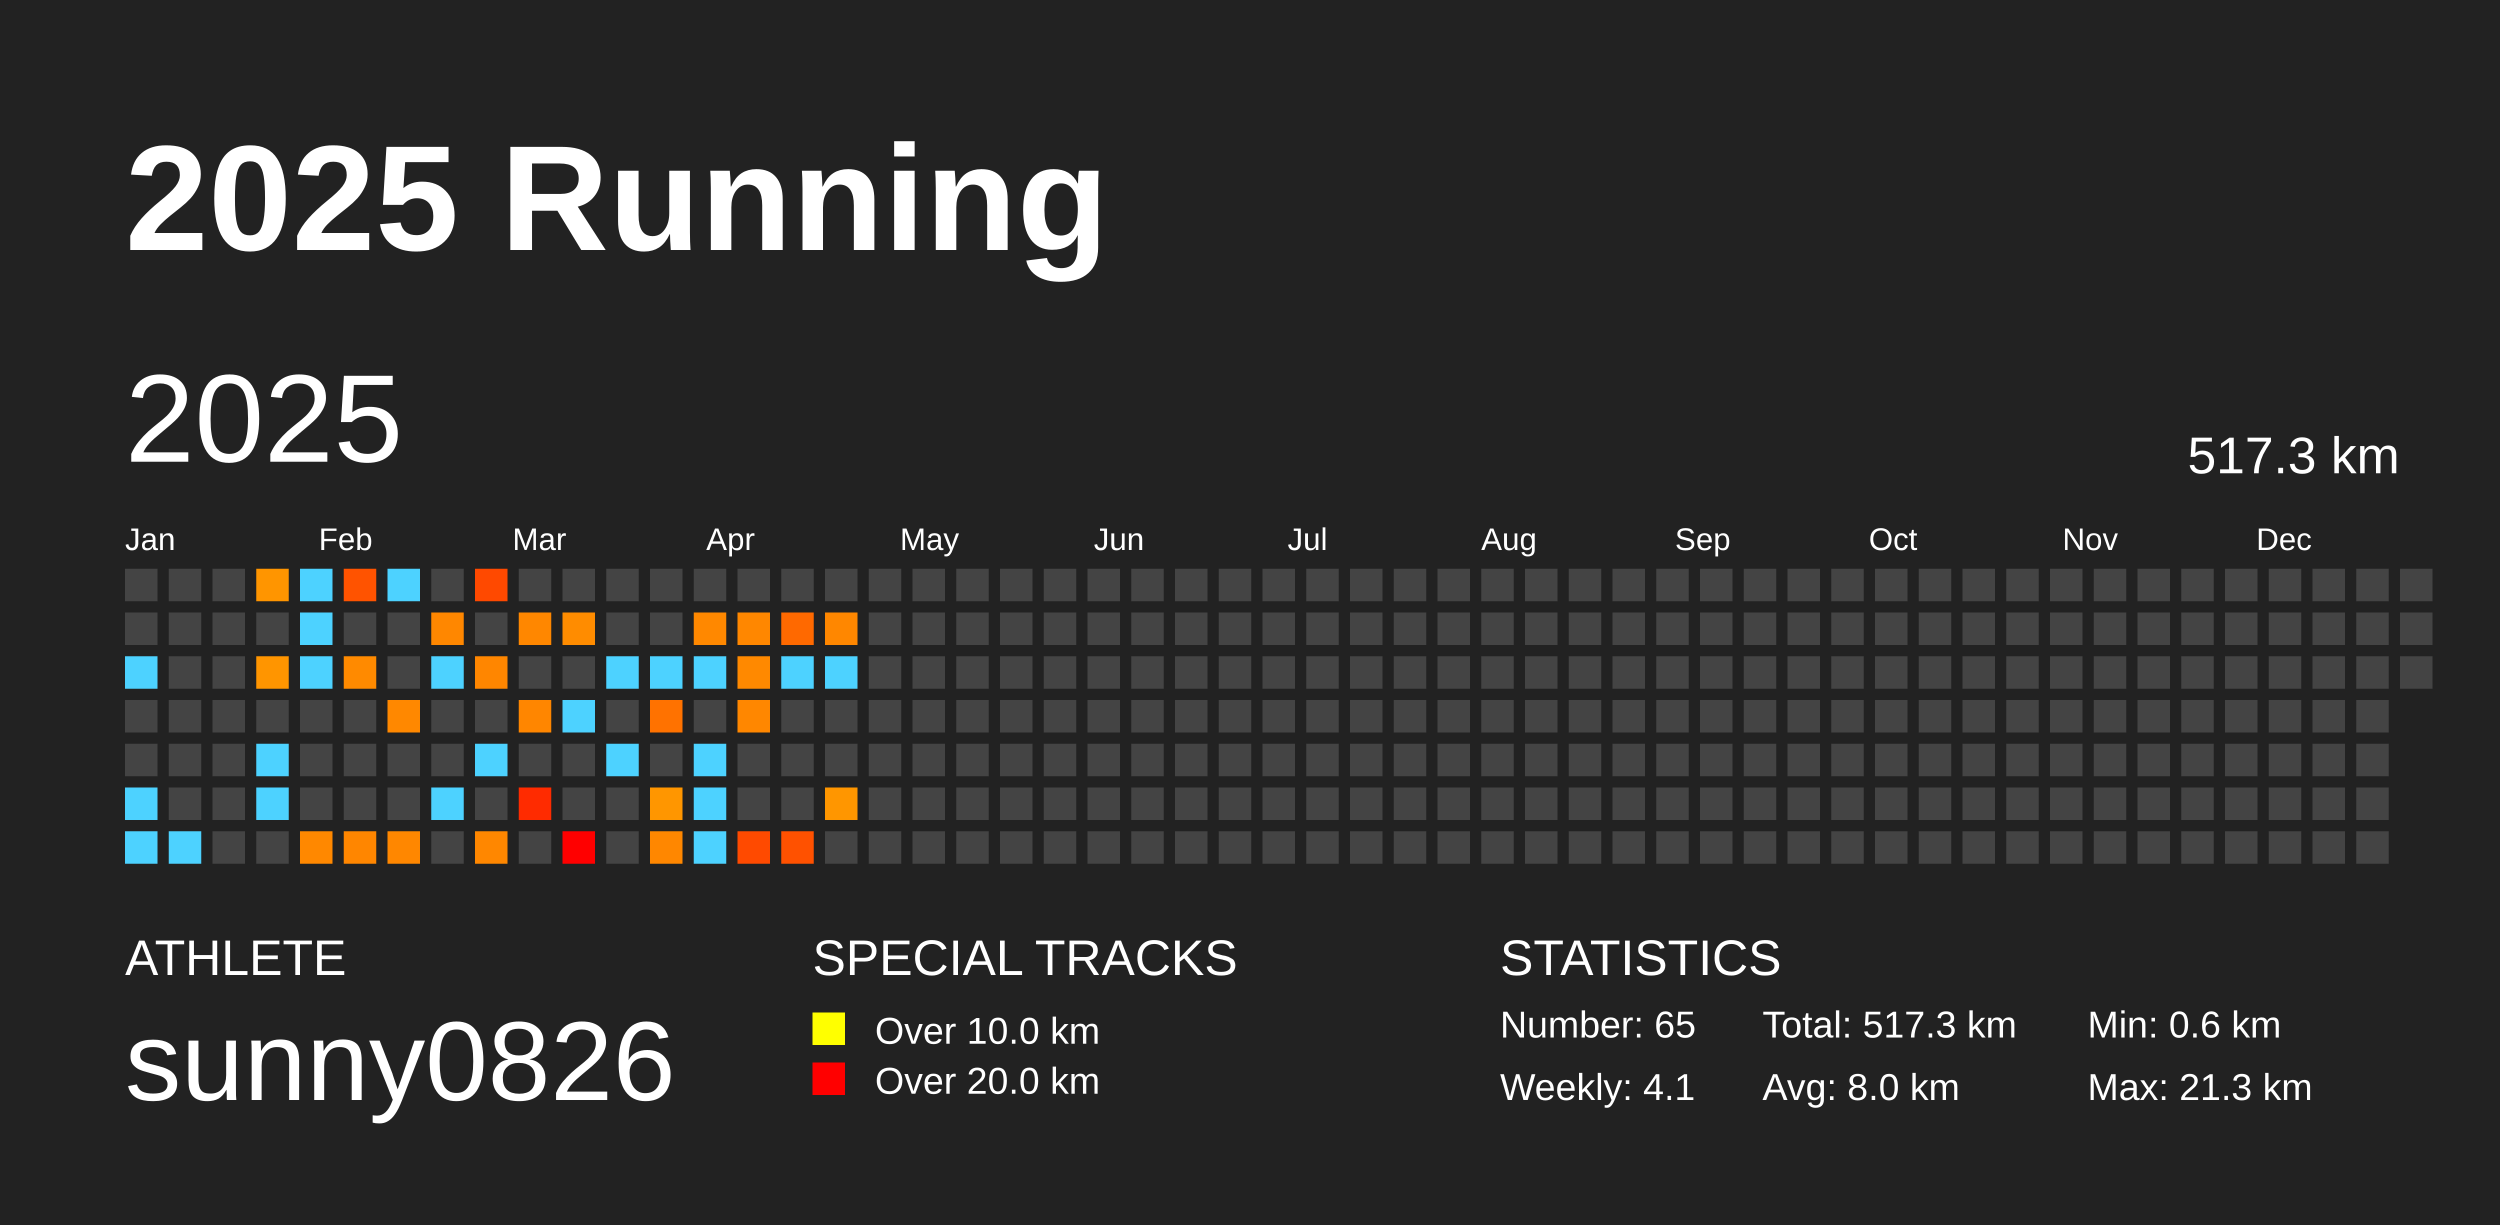
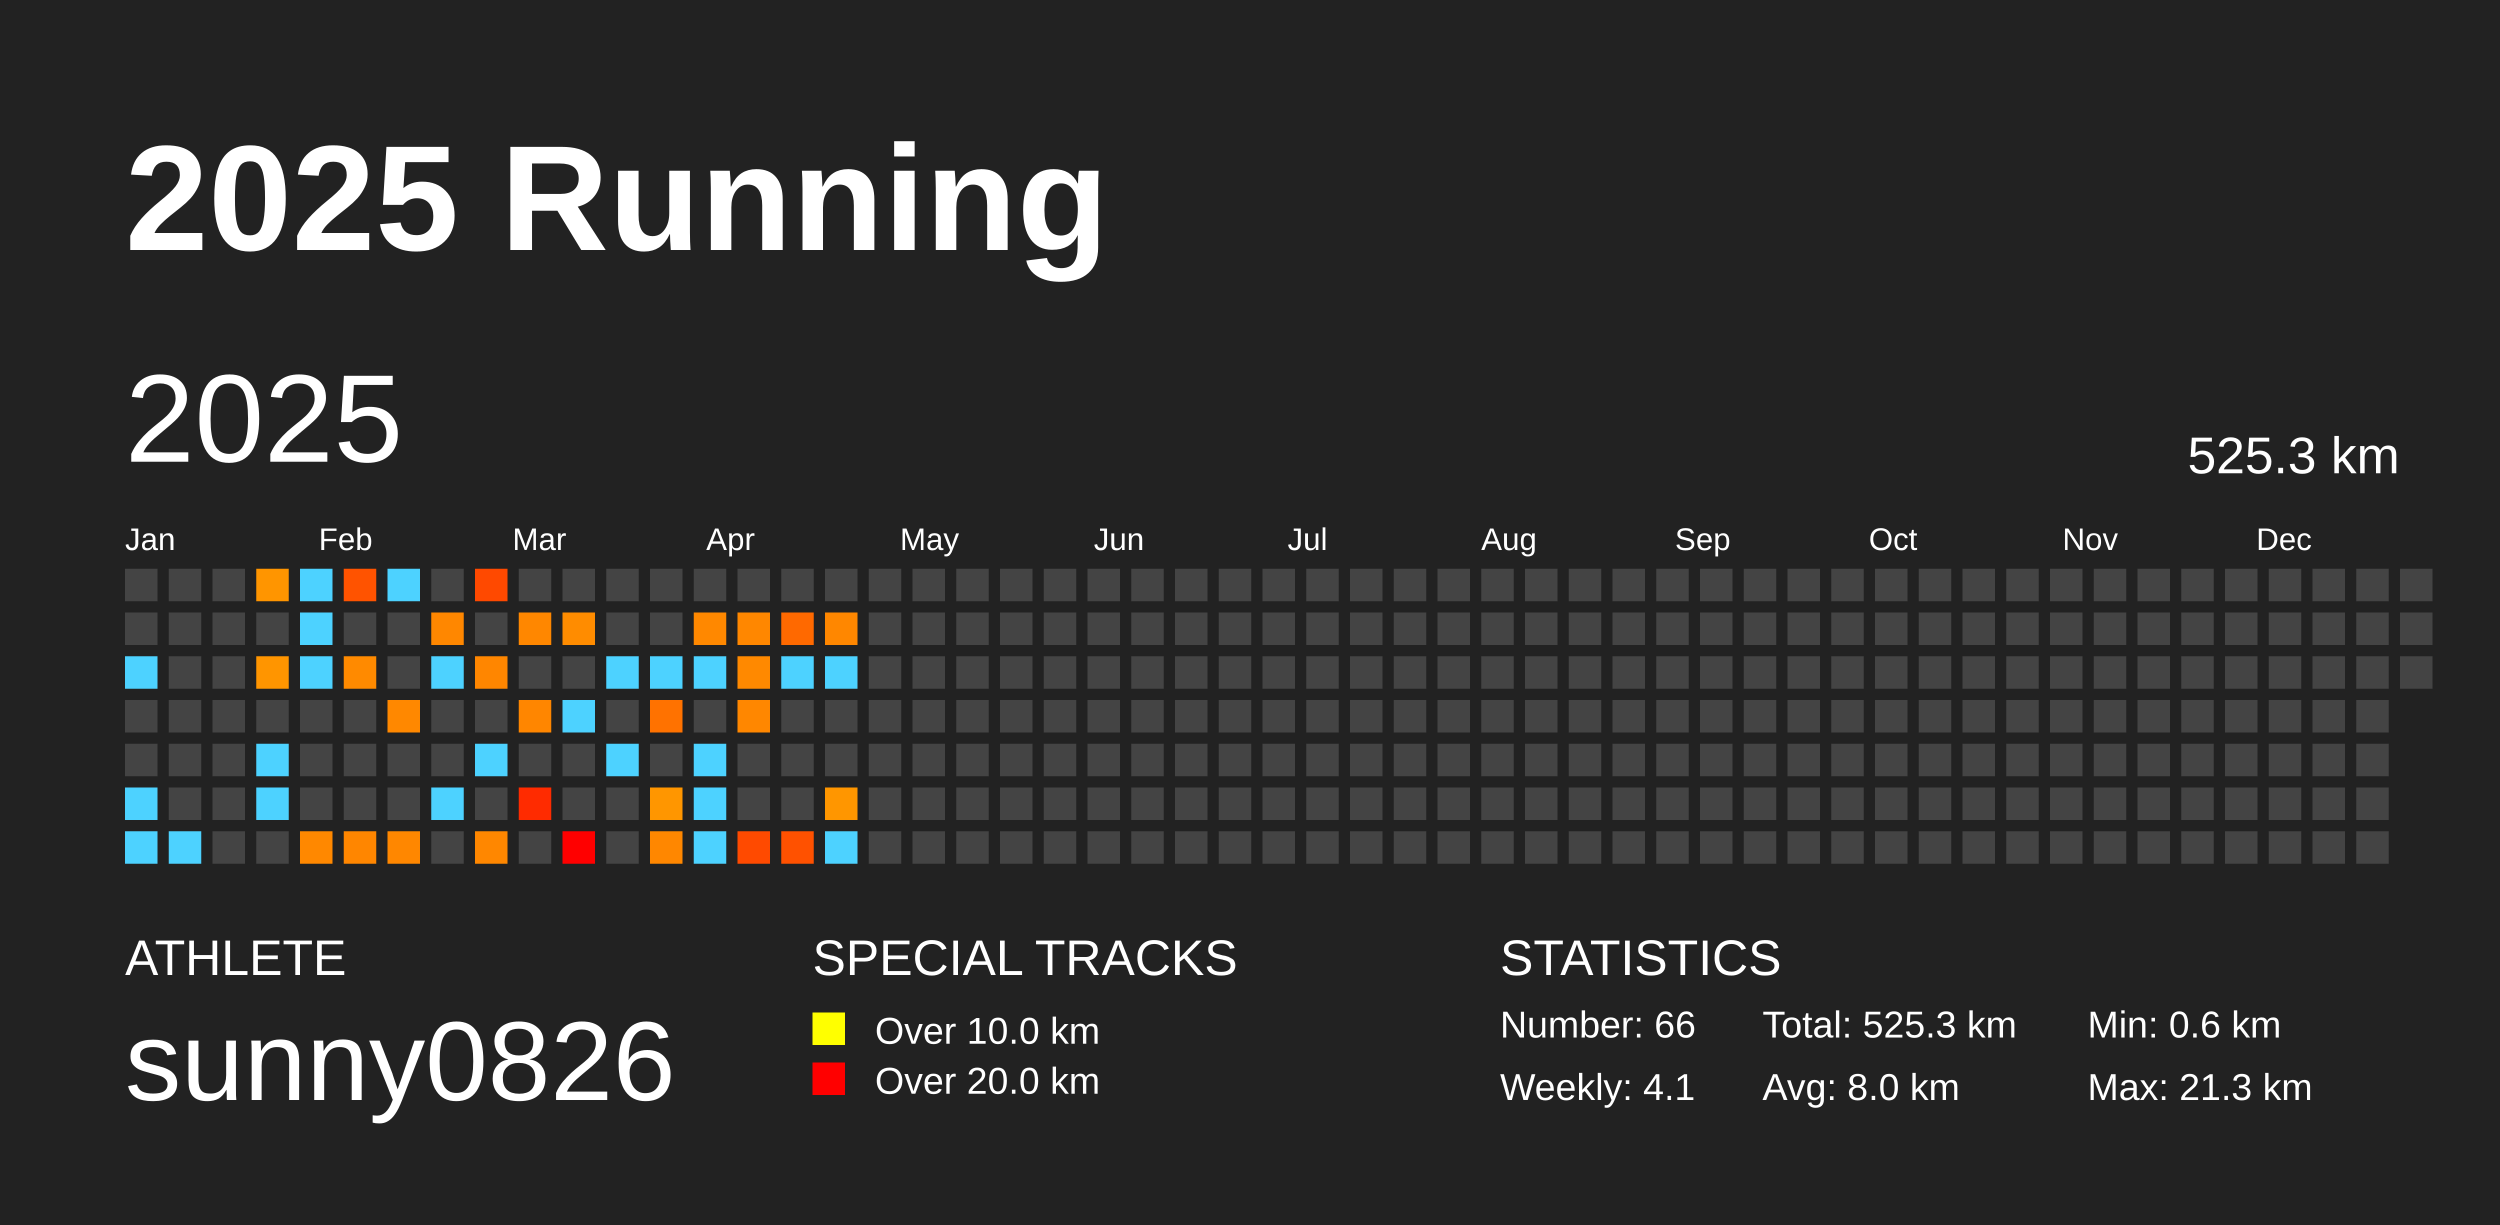
<svg xmlns="http://www.w3.org/2000/svg" baseProfile="full" height="98mm" version="1.1" viewBox="0,0,200,98" width="200mm">
  <defs />
  <rect fill="#222222" height="98" width="200" x="0" y="0" />
  <text fill="#FFFFFF" style="font-size:12px; font-family:Arial; font-weight:bold;" x="10" y="20">2025 Running</text>
  <text fill="#FFFFFF" style="font-size:4px; font-family:Arial" x="10" y="78">ATHLETE</text>
  <text fill="#FFFFFF" style="font-size:9px; font-family:Arial" x="10" y="88">sunny0826</text>
  <text fill="#FFFFFF" style="font-size:4px; font-family:Arial" x="65" y="78">SPECIAL TRACKS</text>
  <rect fill="yellow" height="2.6" width="2.6" x="65" y="81" />
  <text fill="#FFFFFF" style="font-size:3px; font-family:Arial" x="70" y="83.5">Over 10.0 km</text>
  <rect fill="red" height="2.6" width="2.6" x="65" y="85" />
  <text fill="#FFFFFF" style="font-size:3px; font-family:Arial" x="70" y="87.5">Over 20.0 km</text>
  <text fill="#FFFFFF" style="font-size:4px; font-family:Arial" x="120" y="78">STATISTICS</text>
-   <text fill="#FFFFFF" style="font-size:3px; font-family:Arial" x="120" y="83">Number: 65</text>
+   <text fill="#FFFFFF" style="font-size:3px; font-family:Arial" x="120" y="83">Number: 66</text>
  <text fill="#FFFFFF" style="font-size:3px; font-family:Arial" x="120" y="88">Weekly: 4.1</text>
-   <text fill="#FFFFFF" style="font-size:3px; font-family:Arial" x="141" y="83">Total: 517.3 km</text>
+   <text fill="#FFFFFF" style="font-size:3px; font-family:Arial" x="141" y="83">Total: 525.3 km</text>
  <text fill="#FFFFFF" style="font-size:3px; font-family:Arial" x="141" y="88">Avg: 8.0 km</text>
  <text fill="#FFFFFF" style="font-size:3px; font-family:Arial" x="167" y="83">Min: 0.6 km</text>
  <text fill="#FFFFFF" style="font-size:3px; font-family:Arial" x="167" y="88">Max: 21.3 km</text>
  <text dominant-baseline="hanging" fill="#FFFFFF" style="font-size:10.0px; font-family:Arial;" x="10" y="30">2025</text>
-   <text dominant-baseline="hanging" fill="#FFFFFF" style="font-size:4.125px; font-family:Arial;" x="175" y="35">517.3 km</text>
+   <text dominant-baseline="hanging" fill="#FFFFFF" style="font-size:4.125px; font-family:Arial;" x="175" y="35">525.3 km</text>
  <text fill="#FFFFFF" style="font-size:2.5px; font-family:Arial" x="10.0" y="44">Jan</text>
  <text fill="#FFFFFF" style="font-size:2.5px; font-family:Arial" x="25.5" y="44">Feb</text>
  <text fill="#FFFFFF" style="font-size:2.5px; font-family:Arial" x="41.0" y="44">Mar</text>
  <text fill="#FFFFFF" style="font-size:2.5px; font-family:Arial" x="56.5" y="44">Apr</text>
  <text fill="#FFFFFF" style="font-size:2.5px; font-family:Arial" x="72.0" y="44">May</text>
  <text fill="#FFFFFF" style="font-size:2.5px; font-family:Arial" x="87.5" y="44">Jun</text>
  <text fill="#FFFFFF" style="font-size:2.5px; font-family:Arial" x="103.0" y="44">Jul</text>
  <text fill="#FFFFFF" style="font-size:2.5px; font-family:Arial" x="118.5" y="44">Aug</text>
  <text fill="#FFFFFF" style="font-size:2.5px; font-family:Arial" x="134.0" y="44">Sep</text>
  <text fill="#FFFFFF" style="font-size:2.5px; font-family:Arial" x="149.5" y="44">Oct</text>
  <text fill="#FFFFFF" style="font-size:2.5px; font-family:Arial" x="165.0" y="44">Nov</text>
  <text fill="#FFFFFF" style="font-size:2.5px; font-family:Arial" x="180.5" y="44">Dec</text>
  <rect fill="#444444" height="2.6" width="2.6" x="10.0" y="45.5" />
  <rect fill="#444444" height="2.6" width="2.6" x="10.0" y="49.0" />
  <rect fill="#4dd2ff" height="2.6" width="2.6" x="10.0" y="52.5" />
  <rect fill="#444444" height="2.6" width="2.6" x="10.0" y="56.0" />
  <rect fill="#444444" height="2.6" width="2.6" x="10.0" y="59.5" />
  <rect fill="#4dd2ff" height="2.6" width="2.6" x="10.0" y="63.0" />
  <rect fill="#4dd2ff" height="2.6" width="2.6" x="10.0" y="66.5" />
  <rect fill="#444444" height="2.6" width="2.6" x="13.5" y="45.5" />
  <rect fill="#444444" height="2.6" width="2.6" x="13.5" y="49.0" />
  <rect fill="#444444" height="2.6" width="2.6" x="13.5" y="52.5" />
  <rect fill="#444444" height="2.6" width="2.6" x="13.5" y="56.0" />
  <rect fill="#444444" height="2.6" width="2.6" x="13.5" y="59.5" />
  <rect fill="#444444" height="2.6" width="2.6" x="13.5" y="63.0" />
  <rect fill="#4dd2ff" height="2.6" width="2.6" x="13.5" y="66.5" />
  <rect fill="#444444" height="2.6" width="2.6" x="17.0" y="45.5" />
  <rect fill="#444444" height="2.6" width="2.6" x="17.0" y="49.0" />
  <rect fill="#444444" height="2.6" width="2.6" x="17.0" y="52.5" />
  <rect fill="#444444" height="2.6" width="2.6" x="17.0" y="56.0" />
  <rect fill="#444444" height="2.6" width="2.6" x="17.0" y="59.5" />
  <rect fill="#444444" height="2.6" width="2.6" x="17.0" y="63.0" />
  <rect fill="#444444" height="2.6" width="2.6" x="17.0" y="66.5" />
  <rect fill="#ff9500" height="2.6" width="2.6" x="20.5" y="45.5" />
  <rect fill="#444444" height="2.6" width="2.6" x="20.5" y="49.0" />
  <rect fill="#ff9500" height="2.6" width="2.6" x="20.5" y="52.5" />
  <rect fill="#444444" height="2.6" width="2.6" x="20.5" y="56.0" />
  <rect fill="#4dd2ff" height="2.6" width="2.6" x="20.5" y="59.5" />
  <rect fill="#4dd2ff" height="2.6" width="2.6" x="20.5" y="63.0" />
  <rect fill="#444444" height="2.6" width="2.6" x="20.5" y="66.5" />
  <rect fill="#4dd2ff" height="2.6" width="2.6" x="24.0" y="45.5" />
  <rect fill="#4dd2ff" height="2.6" width="2.6" x="24.0" y="49.0" />
  <rect fill="#4dd2ff" height="2.6" width="2.6" x="24.0" y="52.5" />
  <rect fill="#444444" height="2.6" width="2.6" x="24.0" y="56.0" />
  <rect fill="#444444" height="2.6" width="2.6" x="24.0" y="59.5" />
  <rect fill="#444444" height="2.6" width="2.6" x="24.0" y="63.0" />
  <rect fill="#ff8800" height="2.6" width="2.6" x="24.0" y="66.5" />
  <rect fill="#ff5300" height="2.6" width="2.6" x="27.5" y="45.5" />
  <rect fill="#444444" height="2.6" width="2.6" x="27.5" y="49.0" />
  <rect fill="#ff8a00" height="2.6" width="2.6" x="27.5" y="52.5" />
  <rect fill="#444444" height="2.6" width="2.6" x="27.5" y="56.0" />
  <rect fill="#444444" height="2.6" width="2.6" x="27.5" y="59.5" />
  <rect fill="#444444" height="2.6" width="2.6" x="27.5" y="63.0" />
  <rect fill="#ff8600" height="2.6" width="2.6" x="27.5" y="66.5" />
  <rect fill="#4dd2ff" height="2.6" width="2.6" x="31.0" y="45.5" />
  <rect fill="#444444" height="2.6" width="2.6" x="31.0" y="49.0" />
  <rect fill="#444444" height="2.6" width="2.6" x="31.0" y="52.5" />
  <rect fill="#ff8800" height="2.6" width="2.6" x="31.0" y="56.0" />
  <rect fill="#444444" height="2.6" width="2.6" x="31.0" y="59.5" />
  <rect fill="#444444" height="2.6" width="2.6" x="31.0" y="63.0" />
  <rect fill="#ff8700" height="2.6" width="2.6" x="31.0" y="66.5" />
  <rect fill="#444444" height="2.6" width="2.6" x="34.5" y="45.5" />
  <rect fill="#ff8700" height="2.6" width="2.6" x="34.5" y="49.0" />
  <rect fill="#4dd2ff" height="2.6" width="2.6" x="34.5" y="52.5" />
  <rect fill="#444444" height="2.6" width="2.6" x="34.5" y="56.0" />
  <rect fill="#444444" height="2.6" width="2.6" x="34.5" y="59.5" />
  <rect fill="#4dd2ff" height="2.6" width="2.6" x="34.5" y="63.0" />
  <rect fill="#444444" height="2.6" width="2.6" x="34.5" y="66.5" />
  <rect fill="#ff4900" height="2.6" width="2.6" x="38.0" y="45.5" />
  <rect fill="#444444" height="2.6" width="2.6" x="38.0" y="49.0" />
  <rect fill="#ff8600" height="2.6" width="2.6" x="38.0" y="52.5" />
  <rect fill="#444444" height="2.6" width="2.6" x="38.0" y="56.0" />
  <rect fill="#4dd2ff" height="2.6" width="2.6" x="38.0" y="59.5" />
  <rect fill="#444444" height="2.6" width="2.6" x="38.0" y="63.0" />
  <rect fill="#ff8700" height="2.6" width="2.6" x="38.0" y="66.5" />
  <rect fill="#444444" height="2.6" width="2.6" x="41.5" y="45.5" />
  <rect fill="#ff8700" height="2.6" width="2.6" x="41.5" y="49.0" />
  <rect fill="#444444" height="2.6" width="2.6" x="41.5" y="52.5" />
  <rect fill="#ff8600" height="2.6" width="2.6" x="41.5" y="56.0" />
  <rect fill="#444444" height="2.6" width="2.6" x="41.5" y="59.5" />
  <rect fill="#ff2b00" height="2.6" width="2.6" x="41.5" y="63.0" />
  <rect fill="#444444" height="2.6" width="2.6" x="41.5" y="66.5" />
  <rect fill="#444444" height="2.6" width="2.6" x="45.0" y="45.5" />
  <rect fill="#ff8c00" height="2.6" width="2.6" x="45.0" y="49.0" />
  <rect fill="#444444" height="2.6" width="2.6" x="45.0" y="52.5" />
  <rect fill="#4dd2ff" height="2.6" width="2.6" x="45.0" y="56.0" />
  <rect fill="#444444" height="2.6" width="2.6" x="45.0" y="59.5" />
  <rect fill="#444444" height="2.6" width="2.6" x="45.0" y="63.0" />
  <rect fill="red" height="2.6" width="2.6" x="45.0" y="66.5" />
  <rect fill="#444444" height="2.6" width="2.6" x="48.5" y="45.5" />
  <rect fill="#444444" height="2.6" width="2.6" x="48.5" y="49.0" />
  <rect fill="#4dd2ff" height="2.6" width="2.6" x="48.5" y="52.5" />
  <rect fill="#444444" height="2.6" width="2.6" x="48.5" y="56.0" />
  <rect fill="#4dd2ff" height="2.6" width="2.6" x="48.5" y="59.5" />
  <rect fill="#444444" height="2.6" width="2.6" x="48.5" y="63.0" />
  <rect fill="#444444" height="2.6" width="2.6" x="48.5" y="66.5" />
  <rect fill="#444444" height="2.6" width="2.6" x="52.0" y="45.5" />
  <rect fill="#444444" height="2.6" width="2.6" x="52.0" y="49.0" />
  <rect fill="#4dd2ff" height="2.6" width="2.6" x="52.0" y="52.5" />
  <rect fill="#ff7200" height="2.6" width="2.6" x="52.0" y="56.0" />
  <rect fill="#444444" height="2.6" width="2.6" x="52.0" y="59.5" />
  <rect fill="#ff9600" height="2.6" width="2.6" x="52.0" y="63.0" />
  <rect fill="#ff8700" height="2.6" width="2.6" x="52.0" y="66.5" />
  <rect fill="#444444" height="2.6" width="2.6" x="55.5" y="45.5" />
  <rect fill="#ff8800" height="2.6" width="2.6" x="55.5" y="49.0" />
  <rect fill="#4dd2ff" height="2.6" width="2.6" x="55.5" y="52.5" />
  <rect fill="#444444" height="2.6" width="2.6" x="55.5" y="56.0" />
  <rect fill="#4dd2ff" height="2.6" width="2.6" x="55.5" y="59.5" />
  <rect fill="#4dd2ff" height="2.6" width="2.6" x="55.5" y="63.0" />
  <rect fill="#4dd2ff" height="2.6" width="2.6" x="55.5" y="66.5" />
  <rect fill="#444444" height="2.6" width="2.6" x="59.0" y="45.5" />
  <rect fill="#ff8700" height="2.6" width="2.6" x="59.0" y="49.0" />
  <rect fill="#ff8900" height="2.6" width="2.6" x="59.0" y="52.5" />
  <rect fill="#ff8700" height="2.6" width="2.6" x="59.0" y="56.0" />
  <rect fill="#444444" height="2.6" width="2.6" x="59.0" y="59.5" />
  <rect fill="#444444" height="2.6" width="2.6" x="59.0" y="63.0" />
  <rect fill="#ff4a00" height="2.6" width="2.6" x="59.0" y="66.5" />
  <rect fill="#444444" height="2.6" width="2.6" x="62.5" y="45.5" />
  <rect fill="#ff6900" height="2.6" width="2.6" x="62.5" y="49.0" />
  <rect fill="#4dd2ff" height="2.6" width="2.6" x="62.5" y="52.5" />
  <rect fill="#444444" height="2.6" width="2.6" x="62.5" y="56.0" />
  <rect fill="#444444" height="2.6" width="2.6" x="62.5" y="59.5" />
  <rect fill="#444444" height="2.6" width="2.6" x="62.5" y="63.0" />
  <rect fill="#ff5100" height="2.6" width="2.6" x="62.5" y="66.5" />
  <rect fill="#444444" height="2.6" width="2.6" x="66.0" y="45.5" />
  <rect fill="#ff8700" height="2.6" width="2.6" x="66.0" y="49.0" />
  <rect fill="#4dd2ff" height="2.6" width="2.6" x="66.0" y="52.5" />
  <rect fill="#444444" height="2.6" width="2.6" x="66.0" y="56.0" />
  <rect fill="#444444" height="2.6" width="2.6" x="66.0" y="59.5" />
  <rect fill="#ff9600" height="2.6" width="2.6" x="66.0" y="63.0" />
-   <rect fill="#444444" height="2.6" width="2.6" x="66.0" y="66.5" />
+   <rect fill="#4dd2ff" height="2.6" width="2.6" x="66.0" y="66.5" />
  <rect fill="#444444" height="2.6" width="2.6" x="69.5" y="45.5" />
  <rect fill="#444444" height="2.6" width="2.6" x="69.5" y="49.0" />
  <rect fill="#444444" height="2.6" width="2.6" x="69.5" y="52.5" />
  <rect fill="#444444" height="2.6" width="2.6" x="69.5" y="56.0" />
  <rect fill="#444444" height="2.6" width="2.6" x="69.5" y="59.5" />
  <rect fill="#444444" height="2.6" width="2.6" x="69.5" y="63.0" />
  <rect fill="#444444" height="2.6" width="2.6" x="69.5" y="66.5" />
  <rect fill="#444444" height="2.6" width="2.6" x="73.0" y="45.5" />
  <rect fill="#444444" height="2.6" width="2.6" x="73.0" y="49.0" />
  <rect fill="#444444" height="2.6" width="2.6" x="73.0" y="52.5" />
  <rect fill="#444444" height="2.6" width="2.6" x="73.0" y="56.0" />
  <rect fill="#444444" height="2.6" width="2.6" x="73.0" y="59.5" />
  <rect fill="#444444" height="2.6" width="2.6" x="73.0" y="63.0" />
  <rect fill="#444444" height="2.6" width="2.6" x="73.0" y="66.5" />
  <rect fill="#444444" height="2.6" width="2.6" x="76.5" y="45.5" />
  <rect fill="#444444" height="2.6" width="2.6" x="76.5" y="49.0" />
  <rect fill="#444444" height="2.6" width="2.6" x="76.5" y="52.5" />
  <rect fill="#444444" height="2.6" width="2.6" x="76.5" y="56.0" />
  <rect fill="#444444" height="2.6" width="2.6" x="76.5" y="59.5" />
  <rect fill="#444444" height="2.6" width="2.6" x="76.5" y="63.0" />
  <rect fill="#444444" height="2.6" width="2.6" x="76.5" y="66.5" />
  <rect fill="#444444" height="2.6" width="2.6" x="80.0" y="45.5" />
  <rect fill="#444444" height="2.6" width="2.6" x="80.0" y="49.0" />
  <rect fill="#444444" height="2.6" width="2.6" x="80.0" y="52.5" />
  <rect fill="#444444" height="2.6" width="2.6" x="80.0" y="56.0" />
  <rect fill="#444444" height="2.6" width="2.6" x="80.0" y="59.5" />
  <rect fill="#444444" height="2.6" width="2.6" x="80.0" y="63.0" />
  <rect fill="#444444" height="2.6" width="2.6" x="80.0" y="66.5" />
  <rect fill="#444444" height="2.6" width="2.6" x="83.5" y="45.5" />
  <rect fill="#444444" height="2.6" width="2.6" x="83.5" y="49.0" />
  <rect fill="#444444" height="2.6" width="2.6" x="83.5" y="52.5" />
  <rect fill="#444444" height="2.6" width="2.6" x="83.5" y="56.0" />
  <rect fill="#444444" height="2.6" width="2.6" x="83.5" y="59.5" />
  <rect fill="#444444" height="2.6" width="2.6" x="83.5" y="63.0" />
  <rect fill="#444444" height="2.6" width="2.6" x="83.5" y="66.5" />
  <rect fill="#444444" height="2.6" width="2.6" x="87.0" y="45.5" />
  <rect fill="#444444" height="2.6" width="2.6" x="87.0" y="49.0" />
  <rect fill="#444444" height="2.6" width="2.6" x="87.0" y="52.5" />
  <rect fill="#444444" height="2.6" width="2.6" x="87.0" y="56.0" />
  <rect fill="#444444" height="2.6" width="2.6" x="87.0" y="59.5" />
  <rect fill="#444444" height="2.6" width="2.6" x="87.0" y="63.0" />
  <rect fill="#444444" height="2.6" width="2.6" x="87.0" y="66.5" />
  <rect fill="#444444" height="2.6" width="2.6" x="90.5" y="45.5" />
  <rect fill="#444444" height="2.6" width="2.6" x="90.5" y="49.0" />
  <rect fill="#444444" height="2.6" width="2.6" x="90.5" y="52.5" />
  <rect fill="#444444" height="2.6" width="2.6" x="90.5" y="56.0" />
  <rect fill="#444444" height="2.6" width="2.6" x="90.5" y="59.5" />
  <rect fill="#444444" height="2.6" width="2.6" x="90.5" y="63.0" />
  <rect fill="#444444" height="2.6" width="2.6" x="90.5" y="66.5" />
  <rect fill="#444444" height="2.6" width="2.6" x="94.0" y="45.5" />
  <rect fill="#444444" height="2.6" width="2.6" x="94.0" y="49.0" />
  <rect fill="#444444" height="2.6" width="2.6" x="94.0" y="52.5" />
  <rect fill="#444444" height="2.6" width="2.6" x="94.0" y="56.0" />
  <rect fill="#444444" height="2.6" width="2.6" x="94.0" y="59.5" />
  <rect fill="#444444" height="2.6" width="2.6" x="94.0" y="63.0" />
  <rect fill="#444444" height="2.6" width="2.6" x="94.0" y="66.5" />
  <rect fill="#444444" height="2.6" width="2.6" x="97.5" y="45.5" />
  <rect fill="#444444" height="2.6" width="2.6" x="97.5" y="49.0" />
  <rect fill="#444444" height="2.6" width="2.6" x="97.5" y="52.5" />
  <rect fill="#444444" height="2.6" width="2.6" x="97.5" y="56.0" />
  <rect fill="#444444" height="2.6" width="2.6" x="97.5" y="59.5" />
  <rect fill="#444444" height="2.6" width="2.6" x="97.5" y="63.0" />
  <rect fill="#444444" height="2.6" width="2.6" x="97.5" y="66.5" />
  <rect fill="#444444" height="2.6" width="2.6" x="101.0" y="45.5" />
  <rect fill="#444444" height="2.6" width="2.6" x="101.0" y="49.0" />
  <rect fill="#444444" height="2.6" width="2.6" x="101.0" y="52.5" />
  <rect fill="#444444" height="2.6" width="2.6" x="101.0" y="56.0" />
  <rect fill="#444444" height="2.6" width="2.6" x="101.0" y="59.5" />
  <rect fill="#444444" height="2.6" width="2.6" x="101.0" y="63.0" />
  <rect fill="#444444" height="2.6" width="2.6" x="101.0" y="66.5" />
  <rect fill="#444444" height="2.6" width="2.6" x="104.5" y="45.5" />
  <rect fill="#444444" height="2.6" width="2.6" x="104.5" y="49.0" />
  <rect fill="#444444" height="2.6" width="2.6" x="104.5" y="52.5" />
  <rect fill="#444444" height="2.6" width="2.6" x="104.5" y="56.0" />
  <rect fill="#444444" height="2.6" width="2.6" x="104.5" y="59.5" />
  <rect fill="#444444" height="2.6" width="2.6" x="104.5" y="63.0" />
  <rect fill="#444444" height="2.6" width="2.6" x="104.5" y="66.5" />
  <rect fill="#444444" height="2.6" width="2.6" x="108.0" y="45.5" />
  <rect fill="#444444" height="2.6" width="2.6" x="108.0" y="49.0" />
  <rect fill="#444444" height="2.6" width="2.6" x="108.0" y="52.5" />
  <rect fill="#444444" height="2.6" width="2.6" x="108.0" y="56.0" />
  <rect fill="#444444" height="2.6" width="2.6" x="108.0" y="59.5" />
  <rect fill="#444444" height="2.6" width="2.6" x="108.0" y="63.0" />
  <rect fill="#444444" height="2.6" width="2.6" x="108.0" y="66.5" />
  <rect fill="#444444" height="2.6" width="2.6" x="111.5" y="45.5" />
  <rect fill="#444444" height="2.6" width="2.6" x="111.5" y="49.0" />
  <rect fill="#444444" height="2.6" width="2.6" x="111.5" y="52.5" />
  <rect fill="#444444" height="2.6" width="2.6" x="111.5" y="56.0" />
  <rect fill="#444444" height="2.6" width="2.6" x="111.5" y="59.5" />
  <rect fill="#444444" height="2.6" width="2.6" x="111.5" y="63.0" />
  <rect fill="#444444" height="2.6" width="2.6" x="111.5" y="66.5" />
  <rect fill="#444444" height="2.6" width="2.6" x="115.0" y="45.5" />
  <rect fill="#444444" height="2.6" width="2.6" x="115.0" y="49.0" />
  <rect fill="#444444" height="2.6" width="2.6" x="115.0" y="52.5" />
  <rect fill="#444444" height="2.6" width="2.6" x="115.0" y="56.0" />
  <rect fill="#444444" height="2.6" width="2.6" x="115.0" y="59.5" />
  <rect fill="#444444" height="2.6" width="2.6" x="115.0" y="63.0" />
  <rect fill="#444444" height="2.6" width="2.6" x="115.0" y="66.5" />
  <rect fill="#444444" height="2.6" width="2.6" x="118.5" y="45.5" />
  <rect fill="#444444" height="2.6" width="2.6" x="118.5" y="49.0" />
  <rect fill="#444444" height="2.6" width="2.6" x="118.5" y="52.5" />
  <rect fill="#444444" height="2.6" width="2.6" x="118.5" y="56.0" />
  <rect fill="#444444" height="2.6" width="2.6" x="118.5" y="59.5" />
  <rect fill="#444444" height="2.6" width="2.6" x="118.5" y="63.0" />
  <rect fill="#444444" height="2.6" width="2.6" x="118.5" y="66.5" />
  <rect fill="#444444" height="2.6" width="2.6" x="122.0" y="45.5" />
  <rect fill="#444444" height="2.6" width="2.6" x="122.0" y="49.0" />
  <rect fill="#444444" height="2.6" width="2.6" x="122.0" y="52.5" />
  <rect fill="#444444" height="2.6" width="2.6" x="122.0" y="56.0" />
  <rect fill="#444444" height="2.6" width="2.6" x="122.0" y="59.5" />
  <rect fill="#444444" height="2.6" width="2.6" x="122.0" y="63.0" />
  <rect fill="#444444" height="2.6" width="2.6" x="122.0" y="66.5" />
  <rect fill="#444444" height="2.6" width="2.6" x="125.5" y="45.5" />
  <rect fill="#444444" height="2.6" width="2.6" x="125.5" y="49.0" />
  <rect fill="#444444" height="2.6" width="2.6" x="125.5" y="52.5" />
  <rect fill="#444444" height="2.6" width="2.6" x="125.5" y="56.0" />
  <rect fill="#444444" height="2.6" width="2.6" x="125.5" y="59.5" />
  <rect fill="#444444" height="2.6" width="2.6" x="125.5" y="63.0" />
  <rect fill="#444444" height="2.6" width="2.6" x="125.5" y="66.5" />
  <rect fill="#444444" height="2.6" width="2.6" x="129.0" y="45.5" />
  <rect fill="#444444" height="2.6" width="2.6" x="129.0" y="49.0" />
  <rect fill="#444444" height="2.6" width="2.6" x="129.0" y="52.5" />
  <rect fill="#444444" height="2.6" width="2.6" x="129.0" y="56.0" />
  <rect fill="#444444" height="2.6" width="2.6" x="129.0" y="59.5" />
  <rect fill="#444444" height="2.6" width="2.6" x="129.0" y="63.0" />
  <rect fill="#444444" height="2.6" width="2.6" x="129.0" y="66.5" />
  <rect fill="#444444" height="2.6" width="2.6" x="132.5" y="45.5" />
  <rect fill="#444444" height="2.6" width="2.6" x="132.5" y="49.0" />
  <rect fill="#444444" height="2.6" width="2.6" x="132.5" y="52.5" />
  <rect fill="#444444" height="2.6" width="2.6" x="132.5" y="56.0" />
  <rect fill="#444444" height="2.6" width="2.6" x="132.5" y="59.5" />
  <rect fill="#444444" height="2.6" width="2.6" x="132.5" y="63.0" />
  <rect fill="#444444" height="2.6" width="2.6" x="132.5" y="66.5" />
  <rect fill="#444444" height="2.6" width="2.6" x="136.0" y="45.5" />
  <rect fill="#444444" height="2.6" width="2.6" x="136.0" y="49.0" />
  <rect fill="#444444" height="2.6" width="2.6" x="136.0" y="52.5" />
  <rect fill="#444444" height="2.6" width="2.6" x="136.0" y="56.0" />
  <rect fill="#444444" height="2.6" width="2.6" x="136.0" y="59.5" />
  <rect fill="#444444" height="2.6" width="2.6" x="136.0" y="63.0" />
  <rect fill="#444444" height="2.6" width="2.6" x="136.0" y="66.5" />
  <rect fill="#444444" height="2.6" width="2.6" x="139.5" y="45.5" />
  <rect fill="#444444" height="2.6" width="2.6" x="139.5" y="49.0" />
  <rect fill="#444444" height="2.6" width="2.6" x="139.5" y="52.5" />
  <rect fill="#444444" height="2.6" width="2.6" x="139.5" y="56.0" />
  <rect fill="#444444" height="2.6" width="2.6" x="139.5" y="59.5" />
  <rect fill="#444444" height="2.6" width="2.6" x="139.5" y="63.0" />
  <rect fill="#444444" height="2.6" width="2.6" x="139.5" y="66.5" />
  <rect fill="#444444" height="2.6" width="2.6" x="143.0" y="45.5" />
  <rect fill="#444444" height="2.6" width="2.6" x="143.0" y="49.0" />
  <rect fill="#444444" height="2.6" width="2.6" x="143.0" y="52.5" />
  <rect fill="#444444" height="2.6" width="2.6" x="143.0" y="56.0" />
  <rect fill="#444444" height="2.6" width="2.6" x="143.0" y="59.5" />
  <rect fill="#444444" height="2.6" width="2.6" x="143.0" y="63.0" />
  <rect fill="#444444" height="2.6" width="2.6" x="143.0" y="66.5" />
  <rect fill="#444444" height="2.6" width="2.6" x="146.5" y="45.5" />
  <rect fill="#444444" height="2.6" width="2.6" x="146.5" y="49.0" />
  <rect fill="#444444" height="2.6" width="2.6" x="146.5" y="52.5" />
  <rect fill="#444444" height="2.6" width="2.6" x="146.5" y="56.0" />
  <rect fill="#444444" height="2.6" width="2.6" x="146.5" y="59.5" />
  <rect fill="#444444" height="2.6" width="2.6" x="146.5" y="63.0" />
  <rect fill="#444444" height="2.6" width="2.6" x="146.5" y="66.5" />
  <rect fill="#444444" height="2.6" width="2.6" x="150.0" y="45.5" />
  <rect fill="#444444" height="2.6" width="2.6" x="150.0" y="49.0" />
  <rect fill="#444444" height="2.6" width="2.6" x="150.0" y="52.5" />
  <rect fill="#444444" height="2.6" width="2.6" x="150.0" y="56.0" />
  <rect fill="#444444" height="2.6" width="2.6" x="150.0" y="59.5" />
  <rect fill="#444444" height="2.6" width="2.6" x="150.0" y="63.0" />
  <rect fill="#444444" height="2.6" width="2.6" x="150.0" y="66.5" />
  <rect fill="#444444" height="2.6" width="2.6" x="153.5" y="45.5" />
  <rect fill="#444444" height="2.6" width="2.6" x="153.5" y="49.0" />
  <rect fill="#444444" height="2.6" width="2.6" x="153.5" y="52.5" />
  <rect fill="#444444" height="2.6" width="2.6" x="153.5" y="56.0" />
  <rect fill="#444444" height="2.6" width="2.6" x="153.5" y="59.5" />
  <rect fill="#444444" height="2.6" width="2.6" x="153.5" y="63.0" />
  <rect fill="#444444" height="2.6" width="2.6" x="153.5" y="66.5" />
  <rect fill="#444444" height="2.6" width="2.6" x="157.0" y="45.5" />
  <rect fill="#444444" height="2.6" width="2.6" x="157.0" y="49.0" />
  <rect fill="#444444" height="2.6" width="2.6" x="157.0" y="52.5" />
  <rect fill="#444444" height="2.6" width="2.6" x="157.0" y="56.0" />
  <rect fill="#444444" height="2.6" width="2.6" x="157.0" y="59.5" />
  <rect fill="#444444" height="2.6" width="2.6" x="157.0" y="63.0" />
  <rect fill="#444444" height="2.6" width="2.6" x="157.0" y="66.5" />
  <rect fill="#444444" height="2.6" width="2.6" x="160.5" y="45.5" />
  <rect fill="#444444" height="2.6" width="2.6" x="160.5" y="49.0" />
  <rect fill="#444444" height="2.6" width="2.6" x="160.5" y="52.5" />
  <rect fill="#444444" height="2.6" width="2.6" x="160.5" y="56.0" />
  <rect fill="#444444" height="2.6" width="2.6" x="160.5" y="59.5" />
  <rect fill="#444444" height="2.6" width="2.6" x="160.5" y="63.0" />
  <rect fill="#444444" height="2.6" width="2.6" x="160.5" y="66.5" />
  <rect fill="#444444" height="2.6" width="2.6" x="164.0" y="45.5" />
  <rect fill="#444444" height="2.6" width="2.6" x="164.0" y="49.0" />
  <rect fill="#444444" height="2.6" width="2.6" x="164.0" y="52.5" />
  <rect fill="#444444" height="2.6" width="2.6" x="164.0" y="56.0" />
  <rect fill="#444444" height="2.6" width="2.6" x="164.0" y="59.5" />
  <rect fill="#444444" height="2.6" width="2.6" x="164.0" y="63.0" />
  <rect fill="#444444" height="2.6" width="2.6" x="164.0" y="66.5" />
  <rect fill="#444444" height="2.6" width="2.6" x="167.5" y="45.5" />
  <rect fill="#444444" height="2.6" width="2.6" x="167.5" y="49.0" />
  <rect fill="#444444" height="2.6" width="2.6" x="167.5" y="52.5" />
  <rect fill="#444444" height="2.6" width="2.6" x="167.5" y="56.0" />
  <rect fill="#444444" height="2.6" width="2.6" x="167.5" y="59.5" />
  <rect fill="#444444" height="2.6" width="2.6" x="167.5" y="63.0" />
  <rect fill="#444444" height="2.6" width="2.6" x="167.5" y="66.5" />
  <rect fill="#444444" height="2.6" width="2.6" x="171.0" y="45.5" />
  <rect fill="#444444" height="2.6" width="2.6" x="171.0" y="49.0" />
  <rect fill="#444444" height="2.6" width="2.6" x="171.0" y="52.5" />
  <rect fill="#444444" height="2.6" width="2.6" x="171.0" y="56.0" />
  <rect fill="#444444" height="2.6" width="2.6" x="171.0" y="59.5" />
  <rect fill="#444444" height="2.6" width="2.6" x="171.0" y="63.0" />
  <rect fill="#444444" height="2.6" width="2.6" x="171.0" y="66.5" />
  <rect fill="#444444" height="2.6" width="2.6" x="174.5" y="45.5" />
  <rect fill="#444444" height="2.6" width="2.6" x="174.5" y="49.0" />
  <rect fill="#444444" height="2.6" width="2.6" x="174.5" y="52.5" />
  <rect fill="#444444" height="2.6" width="2.6" x="174.5" y="56.0" />
  <rect fill="#444444" height="2.6" width="2.6" x="174.5" y="59.5" />
  <rect fill="#444444" height="2.6" width="2.6" x="174.5" y="63.0" />
  <rect fill="#444444" height="2.6" width="2.6" x="174.5" y="66.5" />
  <rect fill="#444444" height="2.6" width="2.6" x="178.0" y="45.5" />
  <rect fill="#444444" height="2.6" width="2.6" x="178.0" y="49.0" />
  <rect fill="#444444" height="2.6" width="2.6" x="178.0" y="52.5" />
  <rect fill="#444444" height="2.6" width="2.6" x="178.0" y="56.0" />
  <rect fill="#444444" height="2.6" width="2.6" x="178.0" y="59.5" />
  <rect fill="#444444" height="2.6" width="2.6" x="178.0" y="63.0" />
  <rect fill="#444444" height="2.6" width="2.6" x="178.0" y="66.5" />
  <rect fill="#444444" height="2.6" width="2.6" x="181.5" y="45.5" />
  <rect fill="#444444" height="2.6" width="2.6" x="181.5" y="49.0" />
  <rect fill="#444444" height="2.6" width="2.6" x="181.5" y="52.5" />
  <rect fill="#444444" height="2.6" width="2.6" x="181.5" y="56.0" />
  <rect fill="#444444" height="2.6" width="2.6" x="181.5" y="59.5" />
  <rect fill="#444444" height="2.6" width="2.6" x="181.5" y="63.0" />
  <rect fill="#444444" height="2.6" width="2.6" x="181.5" y="66.5" />
  <rect fill="#444444" height="2.6" width="2.6" x="185.0" y="45.5" />
  <rect fill="#444444" height="2.6" width="2.6" x="185.0" y="49.0" />
  <rect fill="#444444" height="2.6" width="2.6" x="185.0" y="52.5" />
  <rect fill="#444444" height="2.6" width="2.6" x="185.0" y="56.0" />
  <rect fill="#444444" height="2.6" width="2.6" x="185.0" y="59.5" />
  <rect fill="#444444" height="2.6" width="2.6" x="185.0" y="63.0" />
  <rect fill="#444444" height="2.6" width="2.6" x="185.0" y="66.5" />
  <rect fill="#444444" height="2.6" width="2.6" x="188.5" y="45.5" />
  <rect fill="#444444" height="2.6" width="2.6" x="188.5" y="49.0" />
  <rect fill="#444444" height="2.6" width="2.6" x="188.5" y="52.5" />
  <rect fill="#444444" height="2.6" width="2.6" x="188.5" y="56.0" />
  <rect fill="#444444" height="2.6" width="2.6" x="188.5" y="59.5" />
  <rect fill="#444444" height="2.6" width="2.6" x="188.5" y="63.0" />
  <rect fill="#444444" height="2.6" width="2.6" x="188.5" y="66.5" />
  <rect fill="#444444" height="2.6" width="2.6" x="192.0" y="45.5" />
  <rect fill="#444444" height="2.6" width="2.6" x="192.0" y="49.0" />
  <rect fill="#444444" height="2.6" width="2.6" x="192.0" y="52.5" />
</svg>
